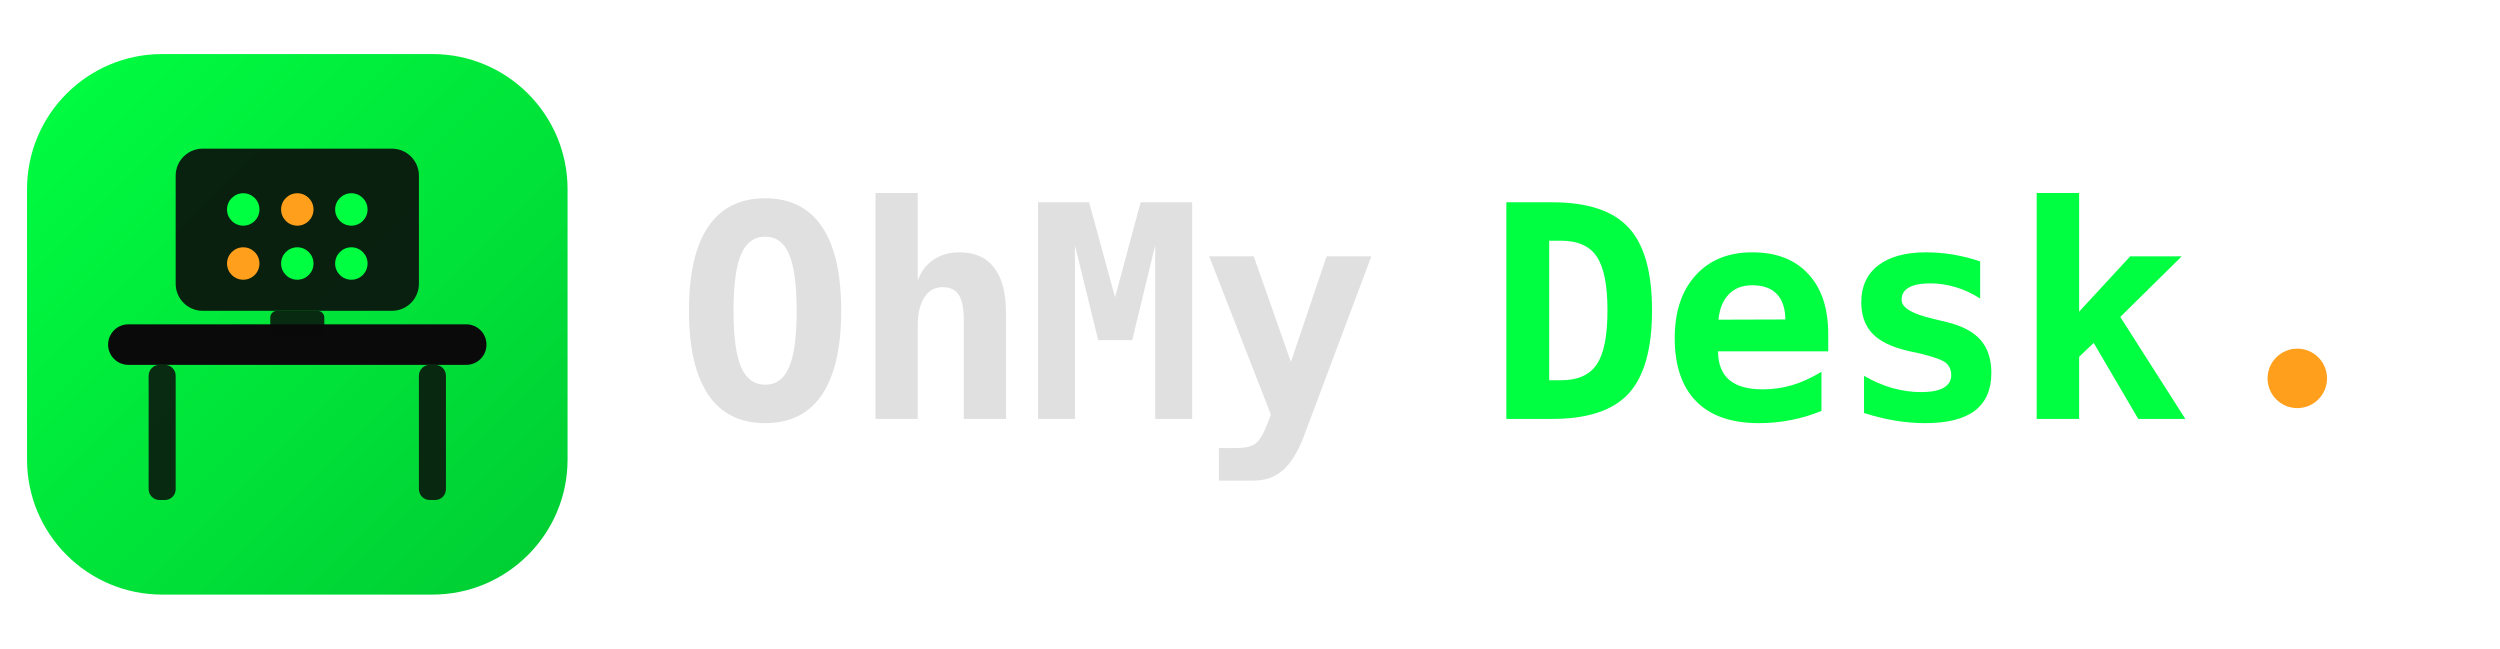
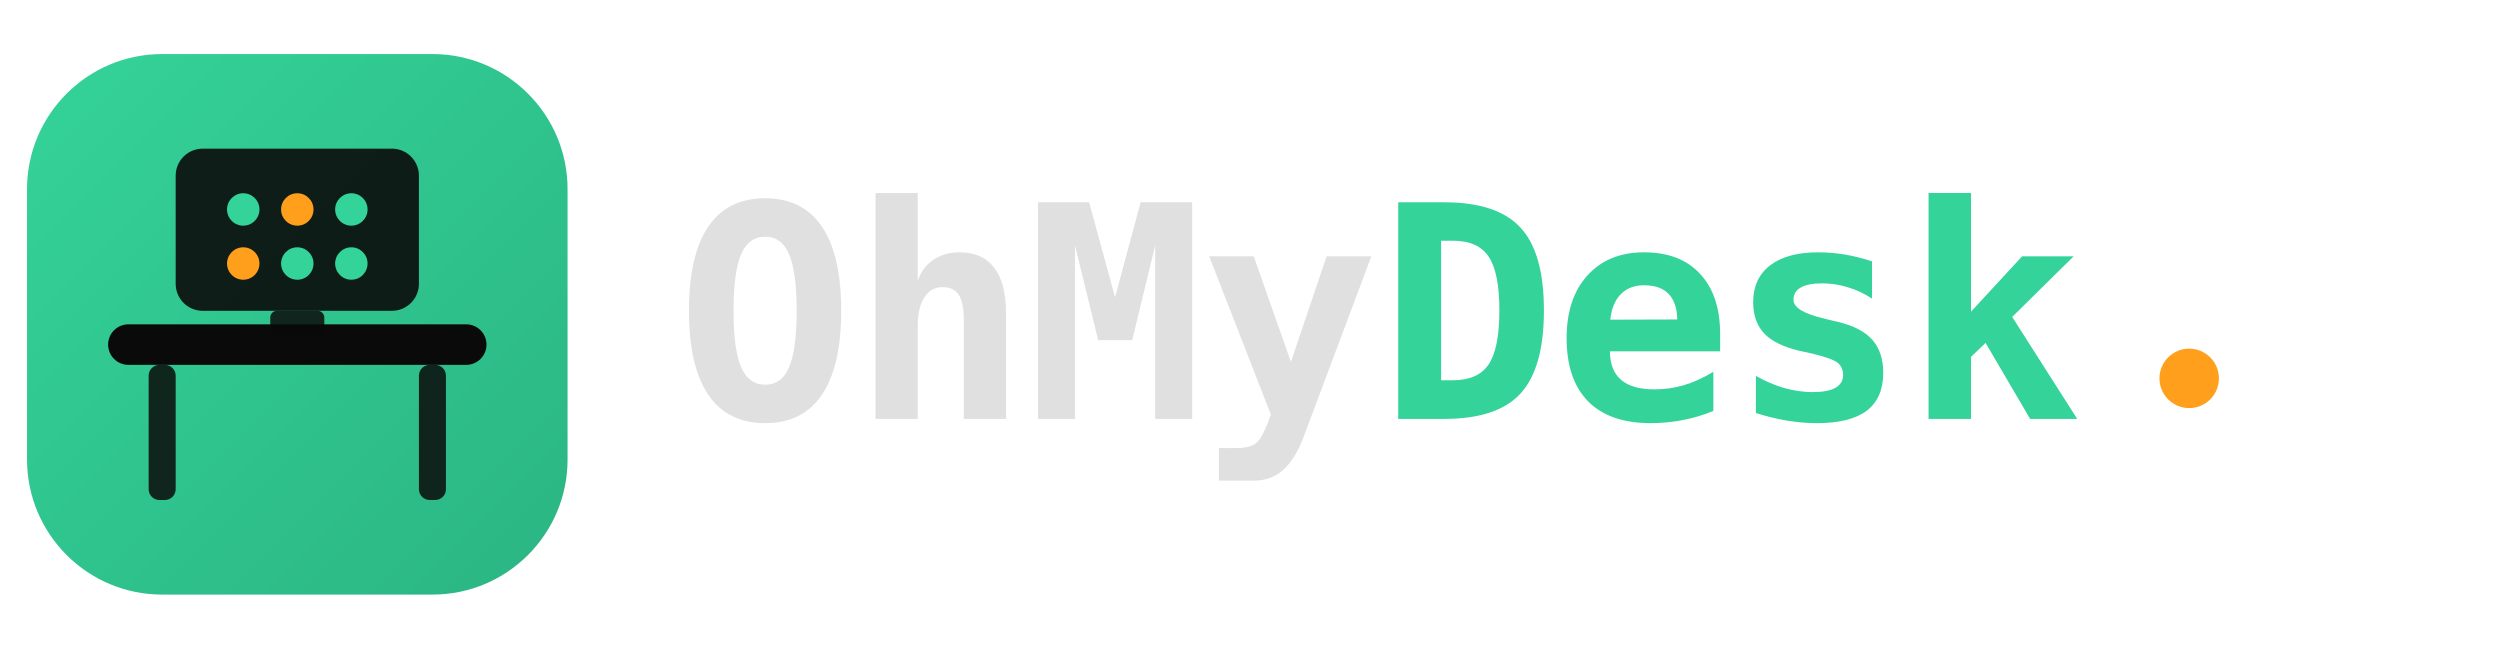
<svg xmlns="http://www.w3.org/2000/svg" viewBox="0 0 185 48" role="img" aria-label="OhMyDesk landing logo">
  <defs>
    <linearGradient id="landing-bg" x1="0" y1="0" x2="40" y2="40" gradientUnits="userSpaceOnUse">
-       <stop offset="0%" stop-color="#00ff41" />
-       <stop offset="100%" stop-color="#00cc33" />
+       <stop offset="0%" stop-color="#34d399" />
+       <stop offset="100%" stop-color="#2bb583" />
    </linearGradient>
  </defs>
  <g transform="translate(2, 4)">
    <rect width="40" height="40" rx="10" fill="url(#landing-bg)" />
    <rect x="6" y="20" width="28" height="3" rx="1.5" fill="#0a0a0a" />
    <rect x="9" y="23" width="2" height="10" rx="0.8" fill="rgba(10,10,10,0.85)" />
    <rect x="29" y="23" width="2" height="10" rx="0.8" fill="rgba(10,10,10,0.85)" />
    <rect x="11" y="7" width="18" height="12" rx="2" fill="rgba(10,10,10,0.9)" />
    <rect x="18" y="19" width="4" height="2" rx="0.5" fill="rgba(10,10,10,0.85)" />
-     <circle cx="16" cy="11.5" r="1.2" fill="#00ff41" />
+     <circle cx="16" cy="11.5" r="1.2" fill="#34d399" />
    <circle cx="20" cy="11.5" r="1.2" fill="#ff9f1c" />
-     <circle cx="24" cy="11.5" r="1.2" fill="#00ff41" />
+     <circle cx="24" cy="11.5" r="1.2" fill="#34d399" />
    <circle cx="16" cy="15.5" r="1.2" fill="#ff9f1c" />
-     <circle cx="20" cy="15.5" r="1.2" fill="#00ff41" />
-     <circle cx="24" cy="15.5" r="1.2" fill="#00ff41" />
+     <circle cx="20" cy="15.5" r="1.2" fill="#34d399" />
+     <circle cx="24" cy="15.5" r="1.2" fill="#34d399" />
  </g>
  <g transform="translate(50, 0)">
    <text x="0" y="31" font-family="'SF Mono', 'Fira Code', 'Cascadia Code', monospace" font-size="22" font-weight="600" fill="#e0e0e0" letter-spacing="-0.3">
      OhMy
    </text>
-     <text x="60" y="31" font-family="'SF Mono', 'Fira Code', 'Cascadia Code', monospace" font-size="22" font-weight="700" fill="#00ff41" letter-spacing="-0.3">
+     <text x="52" y="31" font-family="'SF Mono', 'Fira Code', 'Cascadia Code', monospace" font-size="22" font-weight="700" fill="#34d399" letter-spacing="-0.3">
      Desk
    </text>
-     <circle cx="120" cy="28" r="2.2" fill="#ff9f1c" />
+     <circle cx="112" cy="28" r="2.2" fill="#ff9f1c" />
  </g>
</svg>
